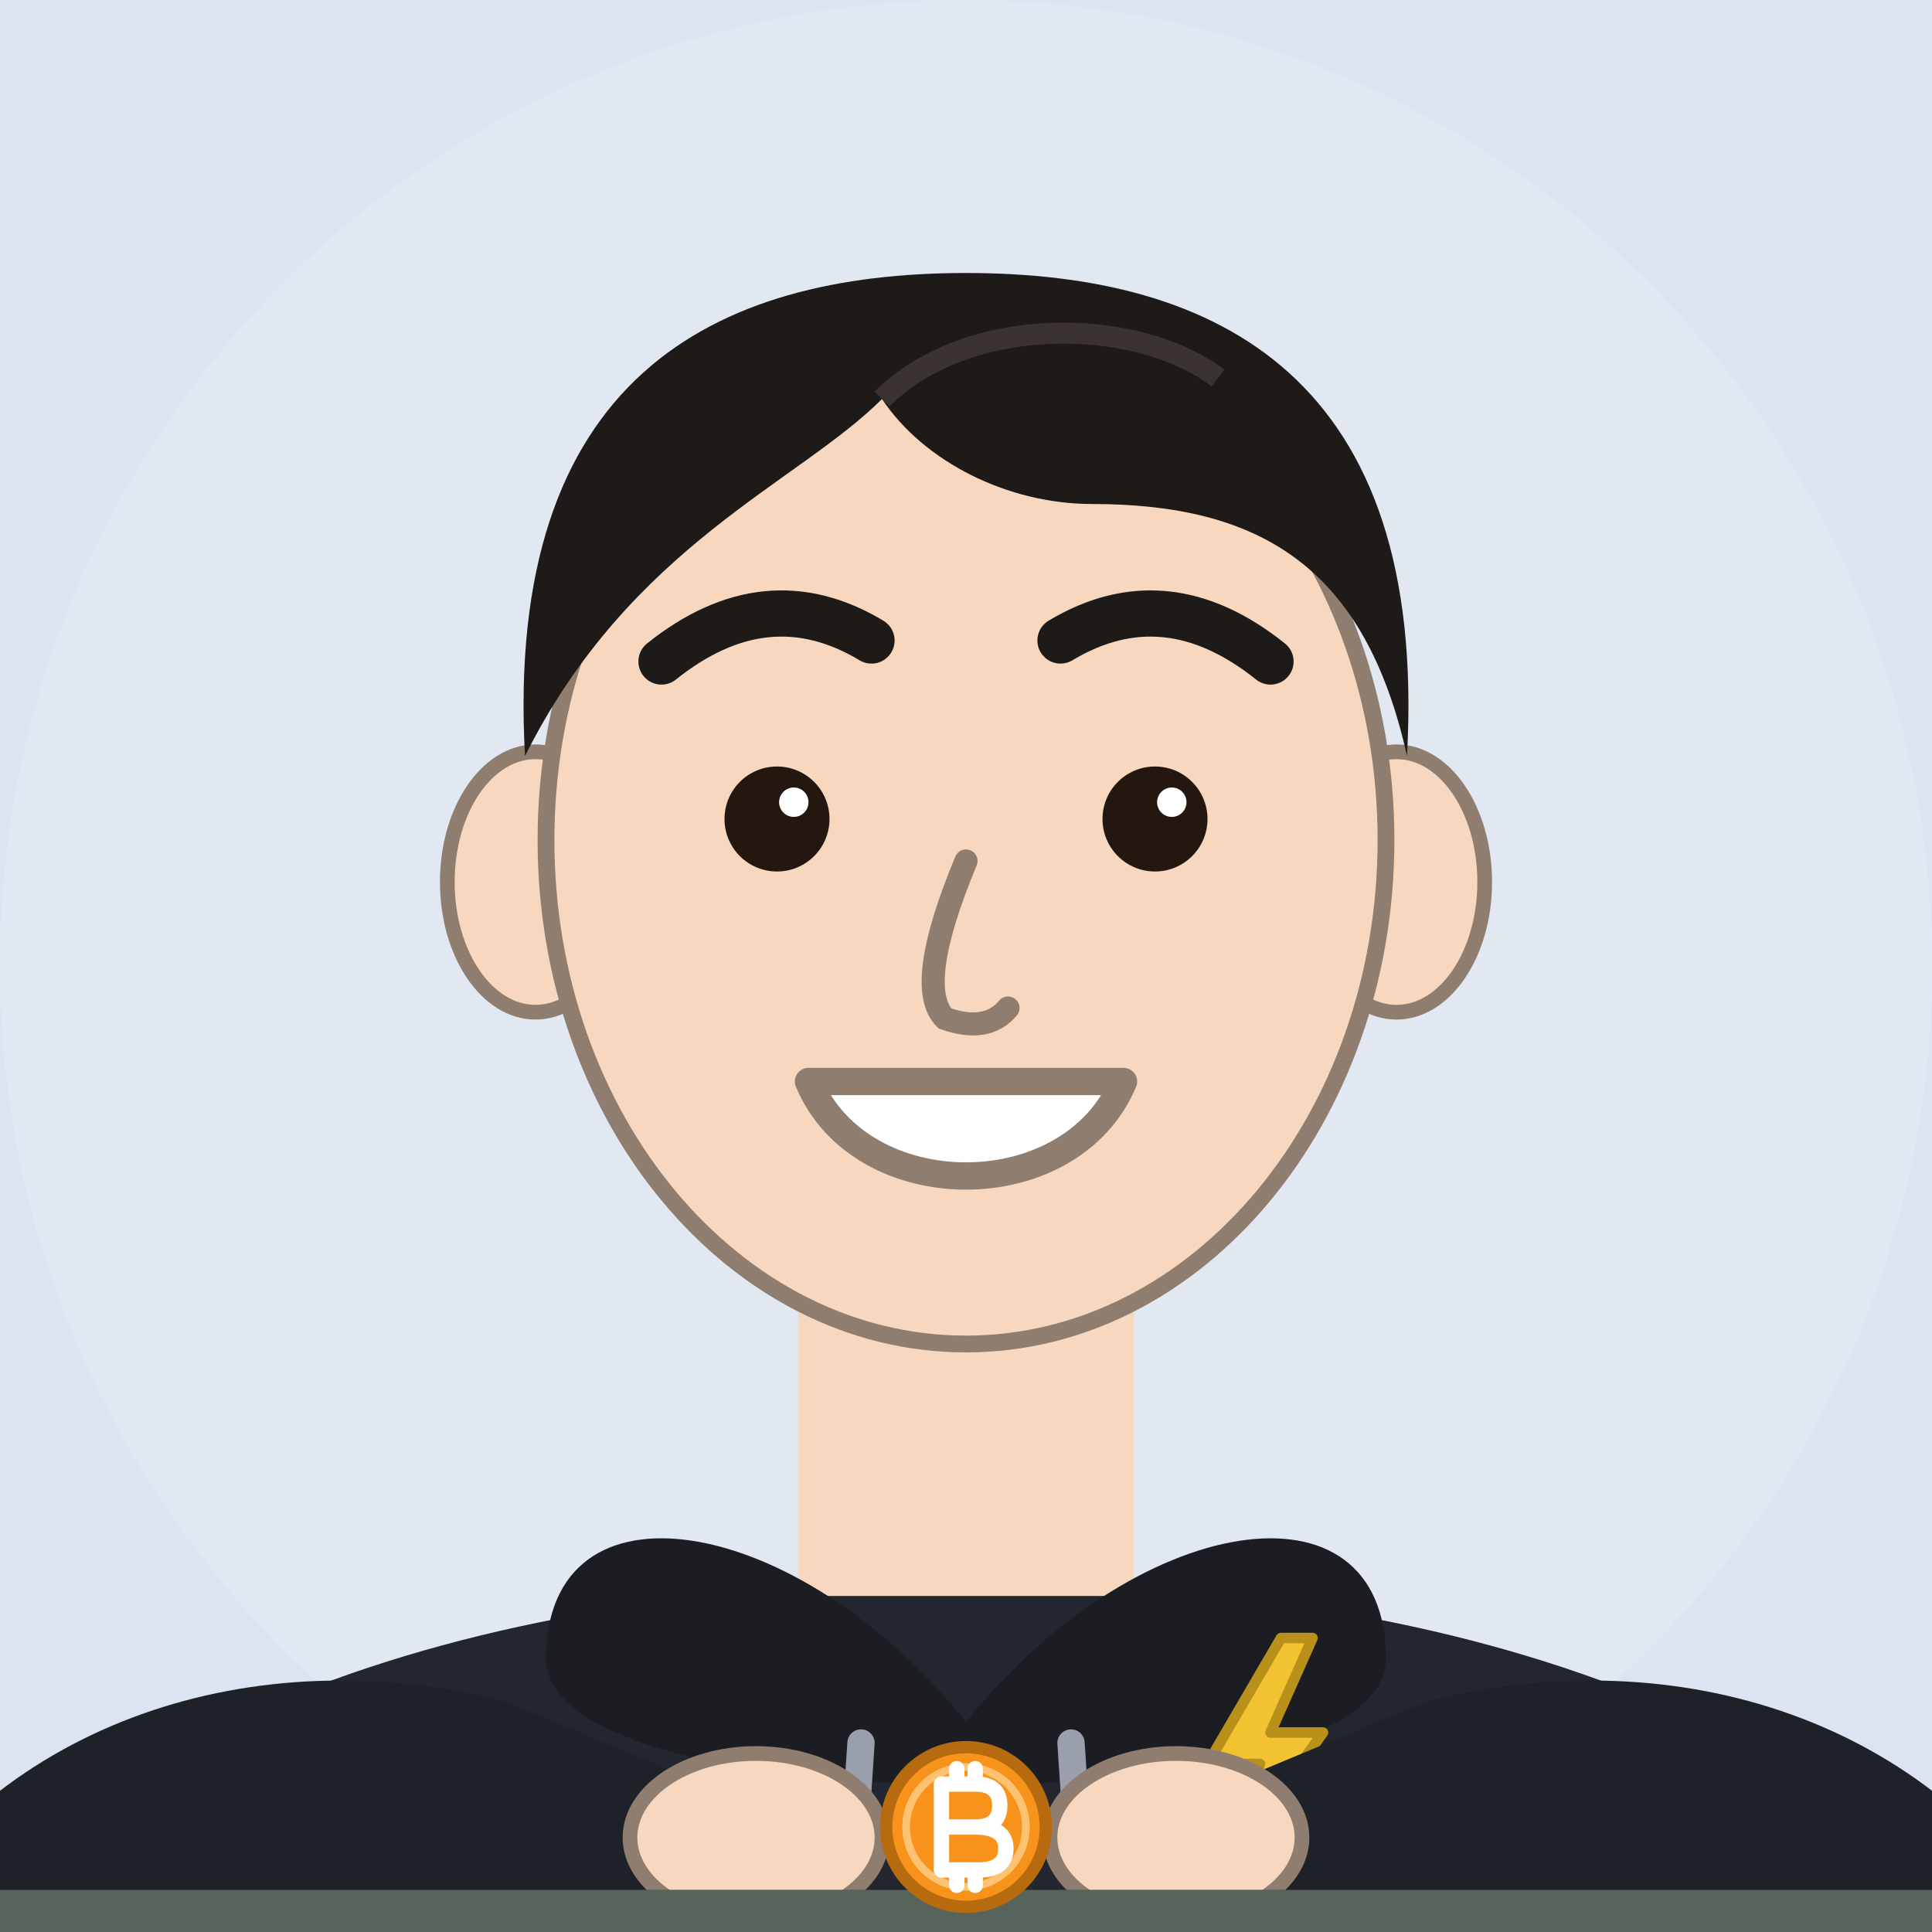
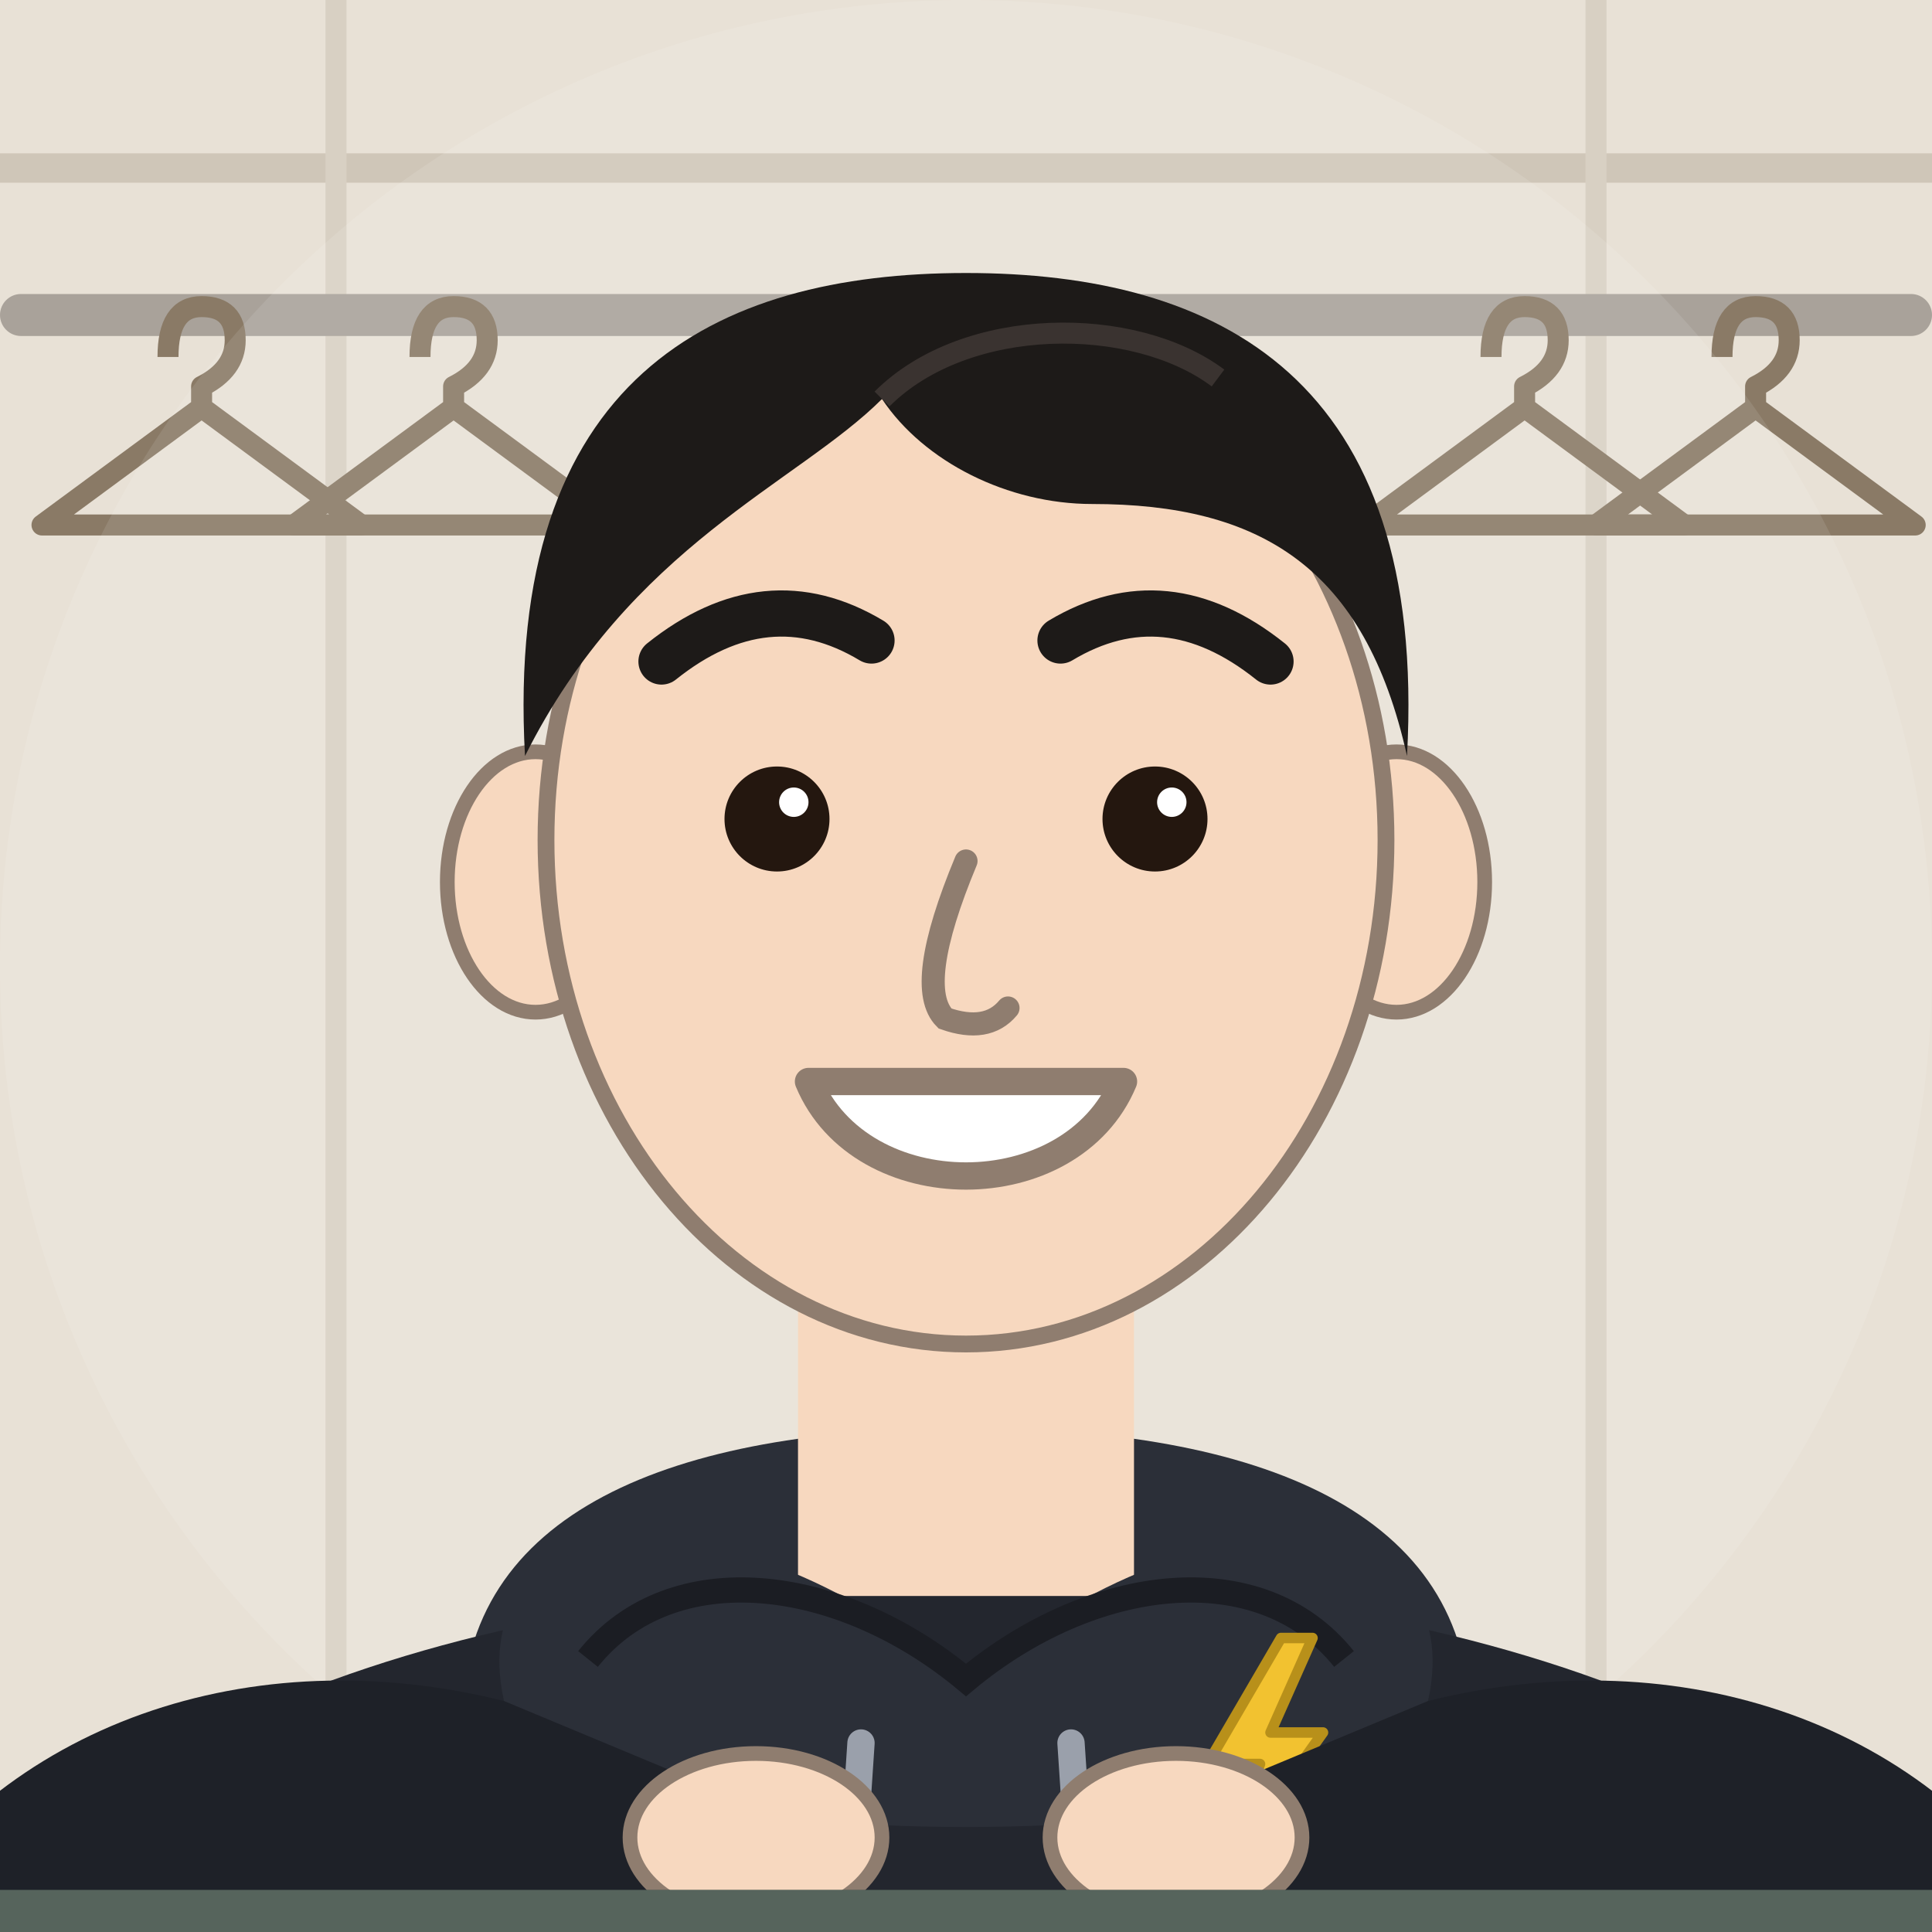
<svg xmlns="http://www.w3.org/2000/svg" viewBox="14 14 92 92" role="img" aria-label="Avatar">
-   <rect width="120" height="120" rx="14" fill="#dbe4f0" />
+   <rect width="120" height="120" rx="14" fill="#e8e1d6" />
  <circle cx="60" cy="60" r="46" fill="#ffffff" opacity=".16" />
+   <rect x="14" y="14" width="92" height="92" fill="#e8e1d6" />
+   <path d="M14,22 L106,22" stroke="#cfc6b8" stroke-width="1.4" />
+   <path d="M30,14 L30,106 M90,14 L90,106" stroke="#d8d0c3" stroke-width="1" />
+   <rect x="14" y="28" width="92" height="2" rx="1" fill="#a9a29a" />
+   <path d="M22,31 q0,-2.4 1.6,-2.4 q1.6,0 1.6,1.6 q0,1.4 -1.6,2.2 L23.6,33.4 L16,39 L31.2,39 L23.6,33.4" fill="none" stroke="#8a7a66" stroke-width="1" stroke-linejoin="round" />
+   <path d="M34,31 q0,-2.4 1.6,-2.4 q1.6,0 1.6,1.6 q0,1.4 -1.6,2.2 L35.6,33.4 L28,39 L43.2,39 L35.6,33.4" fill="none" stroke="#8a7a66" stroke-width="1" stroke-linejoin="round" />
+   <path d="M85,31 q0,-2.4 1.6,-2.4 q1.6,0 1.6,1.6 q0,1.4 -1.6,2.2 L86.6,33.4 L79,39 L94.2,39 L86.6,33.4" fill="none" stroke="#8a7a66" stroke-width="1" stroke-linejoin="round" />
+   <path d="M96,31 q0,-2.4 1.6,-2.4 q1.6,0 1.6,1.6 q0,1.4 -1.6,2.2 L97.6,33.4 L90,39 L105.2,39 L97.6,33.4" fill="none" stroke="#8a7a66" stroke-width="1" stroke-linejoin="round" />
+   <circle cx="60" cy="60" r="46" fill="#ffffff" opacity=".1" />
+   <path d="M36,96 C36,86 46,82 60,82 C74,82 84,86 84,96Z" fill="#2b2f38" />
  <path d="M52,68 L52,92 Q60,97 68,92 L68,68Z" fill="#f7d8bf" />
  <path d="M52,74 Q60,80 68,74 L68,70 L52,70Z" fill="#8f7d6f" opacity=".18" />
  <path d="M6,120 C8,101 28,92 48,90 L72,90 C92,92 112,101 114,120Z" fill="#23262e" />
-   <path d="M40,93 C40,84 52,86 60,96 C68,86 80,84 80,93 C80,101 40,101 40,93Z" fill="#1b1d23" />
+   <path d="M38,95 C36,86 48,84 60,94 C72,84 84,86 82,95 C82,103 38,103 38,95Z" fill="#2b2f38" />
+   <path d="M42,93 C46,88 54,89 60,94 C66,89 74,88 78,93" fill="none" stroke="#1b1d23" stroke-width="1.2" />
  <path d="M55,97 L54,112 M65,97 L66,112" stroke="#9aa0ab" stroke-width="1.3" stroke-linecap="round" />
  <path d="M75,92 L71.5,98 L74,98 L72,103.5 L77,96.5 L74.5,96.5 L76.5,92Z" fill="#f2c230" stroke="#b8901a" stroke-width=".5" stroke-linejoin="round" />
  <ellipse cx="39.5" cy="56" rx="4.2" ry="6.2" fill="#f7d8bf" stroke="#8f7d6f" stroke-width=".7" />
  <ellipse cx="80.5" cy="56" rx="4.2" ry="6.2" fill="#f7d8bf" stroke="#8f7d6f" stroke-width=".7" />
  <ellipse cx="60" cy="54" rx="20" ry="24" fill="#f7d8bf" stroke="#8f7d6f" stroke-width=".8" />
  <path d="M60,55 Q57.5,61 59,62.5 Q61,63.2 62,62" fill="none" stroke="#8f7d6f" stroke-width="1.1" stroke-linecap="round" />
  <path d="M52.5,65.5 C55,71.5 65,71.5 67.5,65.5Z" fill="#ffffff" stroke="#8f7d6f" stroke-width="1.3" stroke-linejoin="round" />
  <circle cx="51" cy="53" r="2.5" fill="#24170f" />
  <circle cx="69" cy="53" r="2.5" fill="#24170f" />
  <circle cx="51.8" cy="52.2" r=".7" fill="#fff" />
  <circle cx="69.8" cy="52.2" r=".7" fill="#fff" />
  <path d="M45.5,45.5 Q50.5,41.5 55.5,44.5" fill="none" stroke="#1d1a18" stroke-width="2.2" stroke-linecap="round" />
  <path d="M64.5,44.5 Q69.5,41.5 74.5,45.5" fill="none" stroke="#1d1a18" stroke-width="2.2" stroke-linecap="round" />
  <path d="M39,50 C38,32 48,27 60,27 C72,27 82,32 81,50 C79,41 74,38 66,38 C62,38 58,36 56,33 C52,37 44,40 39,50Z" fill="#1d1a18" />
  <path d="M56,33 C60,29 68,29 72,32" fill="none" stroke="#3a3330" stroke-width="1" />
  <path d="M8,106 C14,96 26,92 38,95 L50,100 L47,106Z" fill="#1e2128" />
  <path d="M112,106 C106,96 94,92 82,95 L70,100 L73,106Z" fill="#1e2128" />
  <ellipse cx="50" cy="101.5" rx="6" ry="4" fill="#f7d8bf" stroke="#8f7d6f" stroke-width=".7" />
  <ellipse cx="70" cy="101.5" rx="6" ry="4" fill="#f7d8bf" stroke="#8f7d6f" stroke-width=".7" />
  <rect x="0" y="104" width="120" height="16" fill="#3e4a44" />
  <rect x="0" y="104" width="120" height="2.5" fill="#56645c" />
-   <g transform="translate(60,101) scale(0.731)">
-     <circle r="5.2" fill="#f7931a" stroke="#b86a0e" stroke-width=".8" />
-     <circle r="3.9" fill="none" stroke="#ffd08a" stroke-width=".5" opacity=".8" />
-     <path d="M-1.6,-2.8 L-1.6,2.8 M-1.6,-2.8 L0.6,-2.8 Q2.2,-2.8 2.2,-1.4 Q2.2,0 0.6,0 L-1.6,0 M0.6,0 Q2.6,0 2.6,1.4 Q2.6,2.8 0.8,2.8 L-1.6,2.8 M-0.6,-3.8 L-0.6,-2.8 M0.6,-3.8 L0.6,-2.8 M-0.6,2.8 L-0.6,3.8 M0.6,2.8 L0.6,3.8" fill="none" stroke="#ffffff" stroke-width="1" stroke-linecap="round" stroke-linejoin="round" />
-   </g>
</svg>
